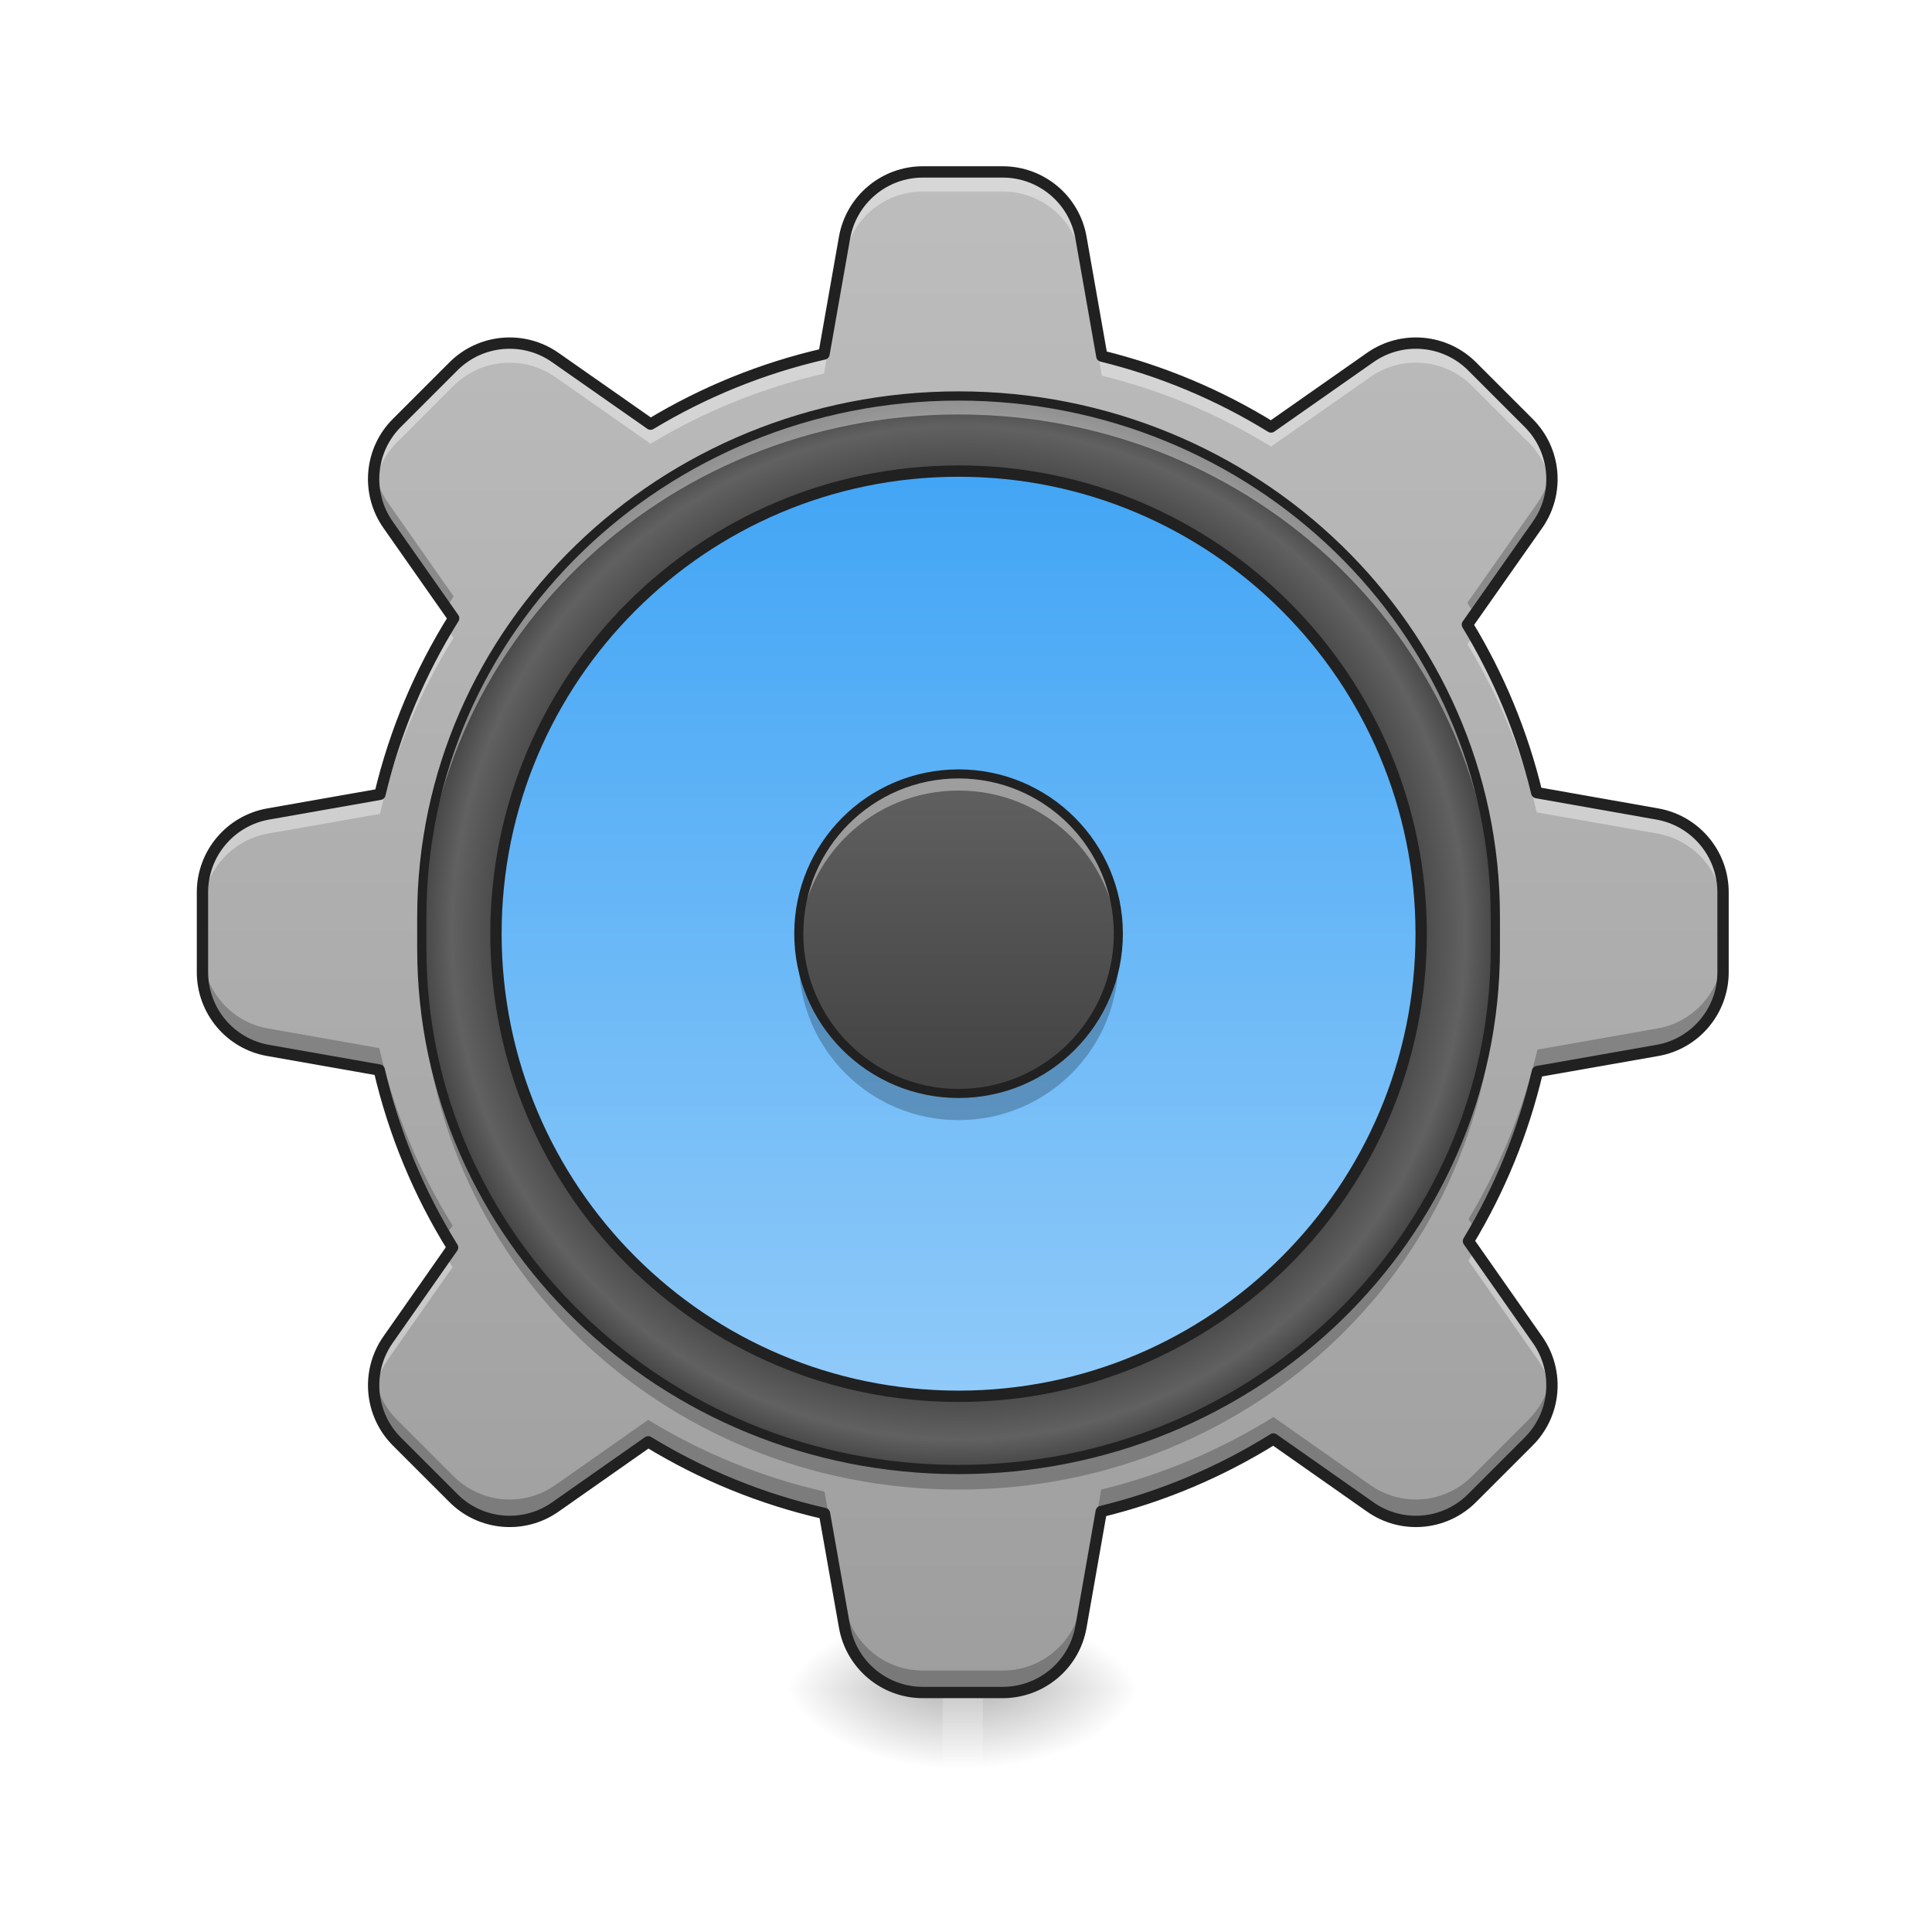
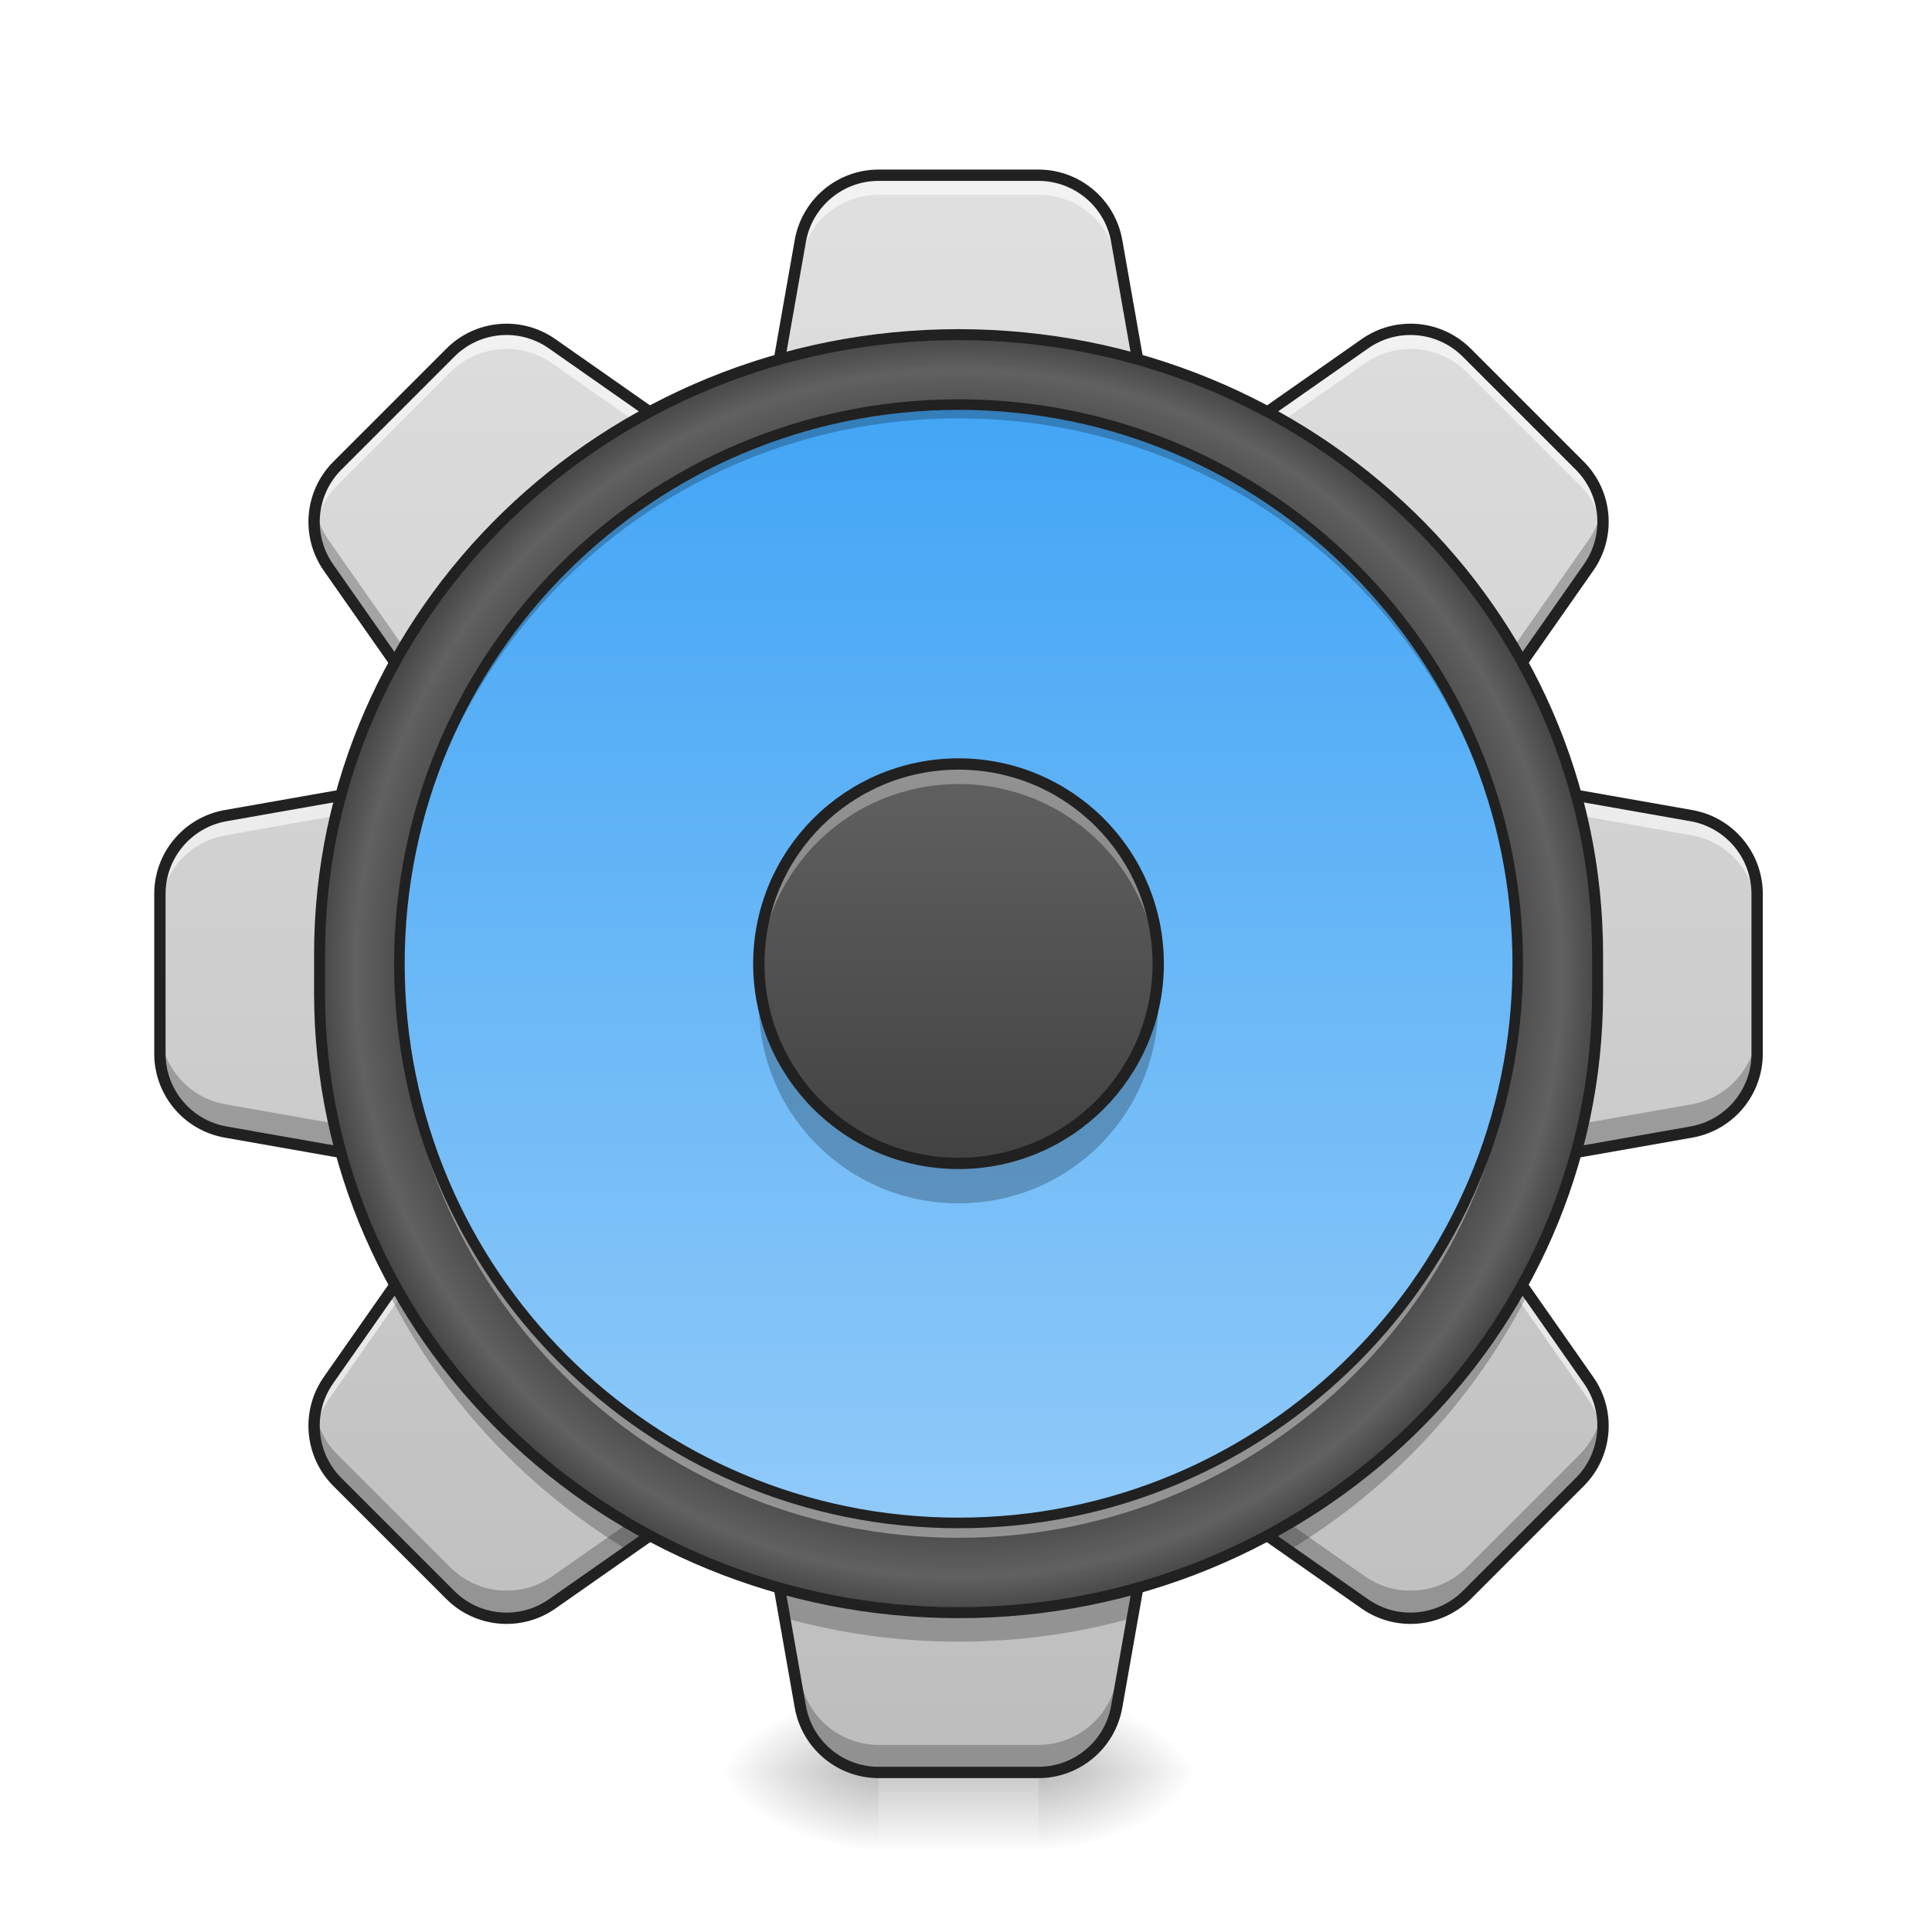
<svg xmlns="http://www.w3.org/2000/svg" width="64px" height="64px" viewBox="0 0 64 64" version="1.1">
  <defs>
-     <linearGradient id="linear0" gradientUnits="userSpaceOnUse" x1="254" y1="222.917" x2="254" y2="249.375" gradientTransform="matrix(0.00520883,0,0,0.125012,30.5701,27.42909)">
+     <linearGradient id="linear0" gradientUnits="userSpaceOnUse" x1="254" y1="222.917" x2="254" y2="249.375" gradientTransform="matrix(0.125012,0,0,0.125012,-0.00000763012,30.18518)">
      <stop offset="0" style="stop-color:rgb(0%,0%,0%);stop-opacity:0.275;" />
      <stop offset="1" style="stop-color:rgb(0%,0%,0%);stop-opacity:0;" />
    </linearGradient>
-     <radialGradient id="radial0" gradientUnits="userSpaceOnUse" cx="450.909" cy="189.579" fx="450.909" fy="189.579" r="21.167" gradientTransform="matrix(0.000000348341,-0.156265,-0.281277,-0.000000203077,85.21728,127.0807)">
+     <radialGradient id="radial0" gradientUnits="userSpaceOnUse" cx="450.909" cy="189.579" fx="450.909" fy="189.579" r="21.167" gradientTransform="matrix(0.000000348341,-0.156265,-0.281277,-0.000000203077,87.06174,129.8368)">
      <stop offset="0" style="stop-color:rgb(0%,0%,0%);stop-opacity:0.314;" />
      <stop offset="0.222" style="stop-color:rgb(0%,0%,0%);stop-opacity:0.275;" />
      <stop offset="1" style="stop-color:rgb(0%,0%,0%);stop-opacity:0;" />
    </radialGradient>
-     <radialGradient id="radial1" gradientUnits="userSpaceOnUse" cx="450.909" cy="189.579" fx="450.909" fy="189.579" r="21.167" gradientTransform="matrix(-0.000000348341,0.156265,0.281277,0.000000203077,-21.43099,-15.16496)">
+     <radialGradient id="radial1" gradientUnits="userSpaceOnUse" cx="450.909" cy="189.579" fx="450.909" fy="189.579" r="21.167" gradientTransform="matrix(-0.000000348341,0.156265,0.281277,0.000000203077,-23.55568,-12.40887)">
      <stop offset="0" style="stop-color:rgb(0%,0%,0%);stop-opacity:0.314;" />
      <stop offset="0.222" style="stop-color:rgb(0%,0%,0%);stop-opacity:0.275;" />
      <stop offset="1" style="stop-color:rgb(0%,0%,0%);stop-opacity:0;" />
    </radialGradient>
-     <radialGradient id="radial2" gradientUnits="userSpaceOnUse" cx="450.909" cy="189.579" fx="450.909" fy="189.579" r="21.167" gradientTransform="matrix(-0.000000348341,-0.156265,0.281277,-0.000000203077,-21.43099,127.0807)">
+     <radialGradient id="radial2" gradientUnits="userSpaceOnUse" cx="450.909" cy="189.579" fx="450.909" fy="189.579" r="21.167" gradientTransform="matrix(-0.000000348341,-0.156265,0.281277,-0.000000203077,-23.55568,129.8368)">
      <stop offset="0" style="stop-color:rgb(0%,0%,0%);stop-opacity:0.314;" />
      <stop offset="0.222" style="stop-color:rgb(0%,0%,0%);stop-opacity:0.275;" />
      <stop offset="1" style="stop-color:rgb(0%,0%,0%);stop-opacity:0;" />
    </radialGradient>
-     <radialGradient id="radial3" gradientUnits="userSpaceOnUse" cx="450.909" cy="189.579" fx="450.909" fy="189.579" r="21.167" gradientTransform="matrix(0.000000348341,0.156265,-0.281277,0.000000203077,85.21728,-15.16496)">
+     <radialGradient id="radial3" gradientUnits="userSpaceOnUse" cx="450.909" cy="189.579" fx="450.909" fy="189.579" r="21.167" gradientTransform="matrix(0.000000348341,0.156265,-0.281277,0.000000203077,87.06173,-12.40887)">
      <stop offset="0" style="stop-color:rgb(0%,0%,0%);stop-opacity:0.314;" />
      <stop offset="0.222" style="stop-color:rgb(0%,0%,0%);stop-opacity:0.275;" />
      <stop offset="1" style="stop-color:rgb(0%,0%,0%);stop-opacity:0;" />
    </radialGradient>
-     <linearGradient id="linear1" gradientUnits="userSpaceOnUse" x1="960" y1="1691.792" x2="960" y2="171.792" gradientTransform="matrix(0.0330761,0,0,0.0330761,0,0)">
-       <stop offset="0" style="stop-color:rgb(61.961%,61.961%,61.961%);stop-opacity:1;" />
-       <stop offset="1" style="stop-color:rgb(74.118%,74.118%,74.118%);stop-opacity:1;" />
+     <linearGradient id="linear1" gradientUnits="userSpaceOnUse" x1="960" y1="1775.118" x2="960" y2="175.118" gradientTransform="matrix(0.0330761,0,0,0.0330761,0,0)">
+       <stop offset="0" style="stop-color:rgb(74.118%,74.118%,74.118%);stop-opacity:1;" />
+       <stop offset="1" style="stop-color:rgb(87.843%,87.843%,87.843%);stop-opacity:1;" />
    </linearGradient>
-     <radialGradient id="radial4" gradientUnits="userSpaceOnUse" cx="254" cy="32.417" fx="254" fy="32.417" r="176.125" gradientTransform="matrix(0.101825,0,0,0.101825,5.889492,27.59911)">
+     <radialGradient id="radial4" gradientUnits="userSpaceOnUse" cx="254" cy="32.417" fx="254" fy="32.417" r="176.125" gradientTransform="matrix(0.969697,0,0,0.969697,7.696969,11.56566)">
      <stop offset="0" style="stop-color:rgb(38.039%,38.039%,38.039%);stop-opacity:1;" />
      <stop offset="0.826" style="stop-color:rgb(25.882%,25.882%,25.882%);stop-opacity:1;" />
      <stop offset="0.936" style="stop-color:rgb(38.039%,38.039%,38.039%);stop-opacity:1;" />
      <stop offset="1" style="stop-color:rgb(25.882%,25.882%,25.882%);stop-opacity:1;" />
    </radialGradient>
-     <linearGradient id="linear2" gradientUnits="userSpaceOnUse" x1="243.417" y1="-126.333" x2="243.417" y2="191.167" gradientTransform="matrix(0.0965354,0,0,0.0965354,7.233043,27.80068)">
+     <linearGradient id="linear2" gradientUnits="userSpaceOnUse" x1="243.417" y1="-126.333" x2="243.417" y2="191.167" gradientTransform="matrix(0.116678,0,0,0.116678,2.116869,28.1425)">
      <stop offset="0" style="stop-color:rgb(25.882%,64.706%,96.078%);stop-opacity:1;" />
      <stop offset="1" style="stop-color:rgb(56.471%,79.216%,97.647%);stop-opacity:1;" />
    </linearGradient>
-     <linearGradient id="linear3" gradientUnits="userSpaceOnUse" x1="254" y1="-20.5" x2="254" y2="85.333" gradientTransform="matrix(0.10001,0,0,0.10001,6.350616,27.68806)">
+     <linearGradient id="linear3" gradientUnits="userSpaceOnUse" x1="254" y1="-20.5" x2="254" y2="85.333" gradientTransform="matrix(0.125012,0,0,0.125012,0,27.87233)">
      <stop offset="0" style="stop-color:rgb(38.039%,38.039%,38.039%);stop-opacity:1;" />
      <stop offset="1" style="stop-color:rgb(25.882%,25.882%,25.882%);stop-opacity:1;" />
    </linearGradient>
  </defs>
  <g id="surface1">
-     <path style=" stroke:none;fill-rule:nonzero;fill:url(#linear0);" d="M 31.23 55.957 L 32.555 55.957 L 32.555 58.605 L 31.23 58.605 Z M 31.23 55.957 " />
-     <path style=" stroke:none;fill-rule:nonzero;fill:url(#radial0);" d="M 32.555 55.957 L 37.848 55.957 L 37.848 53.312 L 32.555 53.312 Z M 32.555 55.957 " />
-     <path style=" stroke:none;fill-rule:nonzero;fill:url(#radial1);" d="M 31.23 55.957 L 25.938 55.957 L 25.938 58.605 L 31.23 58.605 Z M 31.23 55.957 " />
-     <path style=" stroke:none;fill-rule:nonzero;fill:url(#radial2);" d="M 31.23 55.957 L 25.938 55.957 L 25.938 53.312 L 31.23 53.312 Z M 31.23 55.957 " />
-     <path style=" stroke:none;fill-rule:nonzero;fill:url(#radial3);" d="M 32.555 55.957 L 37.848 55.957 L 37.848 58.605 L 32.555 58.605 Z M 32.555 55.957 " />
-     <path style=" stroke:none;fill-rule:nonzero;fill:url(#linear1);" d="M 30.57 5.695 C 29.293 5.695 28.199 6.613 27.977 7.871 L 27.297 11.727 C 25.238 12.199 23.305 12.992 21.551 14.051 L 18.391 11.84 C 17.344 11.109 15.922 11.234 15.02 12.137 L 13.148 14.008 C 12.242 14.91 12.121 16.336 12.855 17.383 L 15.027 20.48 C 13.918 22.254 13.086 24.215 12.586 26.312 L 8.883 26.965 C 7.625 27.188 6.707 28.281 6.707 29.559 L 6.707 32.203 C 6.707 33.484 7.625 34.578 8.883 34.797 L 12.562 35.445 C 13.055 37.559 13.883 39.539 14.992 41.324 L 12.852 44.383 C 12.121 45.43 12.246 46.852 13.148 47.754 L 15.02 49.625 C 15.922 50.531 17.348 50.656 18.395 49.922 L 21.473 47.762 C 23.25 48.848 25.219 49.66 27.312 50.137 L 27.977 53.891 C 28.199 55.148 29.293 56.066 30.57 56.066 L 33.215 56.066 C 34.496 56.066 35.59 55.148 35.809 53.891 L 36.48 50.07 C 38.527 49.57 40.445 48.75 42.184 47.668 L 45.395 49.922 C 46.441 50.656 47.863 50.531 48.766 49.625 L 50.637 47.754 C 51.543 46.852 51.668 45.43 50.934 44.383 L 48.645 41.113 C 49.68 39.395 50.457 37.504 50.93 35.496 L 54.902 34.797 C 56.16 34.578 57.078 33.484 57.078 32.203 L 57.078 29.559 C 57.078 28.281 56.16 27.188 54.902 26.965 L 50.906 26.258 C 50.426 24.266 49.645 22.395 48.609 20.691 L 50.934 17.383 C 51.668 16.336 51.543 14.91 50.637 14.008 L 48.766 12.137 C 47.863 11.234 46.441 11.109 45.395 11.84 L 42.105 14.145 C 40.395 13.09 38.508 12.289 36.5 11.797 L 35.809 7.871 C 35.59 6.613 34.496 5.695 33.215 5.695 Z M 30.57 5.695 " />
-     <path style=" stroke:none;fill-rule:nonzero;fill:url(#radial4);" d="M 31.754 13.117 C 41.574 13.117 49.535 20.84 49.535 30.359 L 49.535 31.438 C 49.535 40.961 41.574 48.68 31.754 48.68 C 21.934 48.68 13.973 40.961 13.973 31.438 L 13.973 30.359 C 13.973 20.84 21.934 13.117 31.754 13.117 Z M 31.754 13.117 " />
-     <path style=" stroke:none;fill-rule:nonzero;fill:url(#linear2);" d="M 31.754 15.605 C 40.215 15.605 47.078 22.465 47.078 30.93 C 47.078 39.395 40.215 46.254 31.754 46.254 C 23.289 46.254 16.43 39.395 16.43 30.93 C 16.43 22.465 23.289 15.605 31.754 15.605 Z M 31.754 15.605 " />
-     <path style=" stroke:none;fill-rule:nonzero;fill:url(#linear3);" d="M 31.754 25.637 C 34.676 25.637 37.047 28.008 37.047 30.93 C 37.047 33.852 34.676 36.223 31.754 36.223 C 28.832 36.223 26.461 33.852 26.461 30.93 C 26.461 28.008 28.832 25.637 31.754 25.637 Z M 31.754 25.637 " />
-     <path style=" stroke:none;fill-rule:nonzero;fill:rgb(100%,100%,100%);fill-opacity:0.392;" d="M 30.57 5.695 C 29.293 5.695 28.199 6.613 27.977 7.871 L 27.297 11.727 C 25.238 12.199 23.305 12.992 21.551 14.051 L 18.391 11.84 C 17.344 11.109 15.922 11.234 15.02 12.137 L 13.148 14.008 C 12.559 14.598 12.301 15.41 12.398 16.195 C 12.465 15.629 12.719 15.086 13.148 14.656 L 15.02 12.785 C 15.922 11.883 17.344 11.758 18.391 12.488 L 21.551 14.699 C 23.305 13.641 25.238 12.848 27.297 12.375 L 27.977 8.52 C 28.199 7.262 29.293 6.344 30.57 6.344 L 33.215 6.344 C 34.496 6.344 35.59 7.262 35.809 8.523 L 36.5 12.445 C 38.508 12.938 40.395 13.738 42.105 14.793 L 45.395 12.488 C 46.441 11.758 47.863 11.883 48.766 12.785 L 50.637 14.656 C 51.066 15.086 51.32 15.629 51.391 16.195 C 51.488 15.41 51.23 14.598 50.637 14.008 L 48.766 12.137 C 47.863 11.234 46.441 11.109 45.395 11.84 L 42.105 14.145 C 40.395 13.09 38.508 12.289 36.5 11.797 L 35.809 7.871 C 35.59 6.613 34.496 5.695 33.215 5.695 Z M 14.816 20.828 C 13.812 22.508 13.055 24.352 12.586 26.312 L 8.883 26.965 C 7.625 27.188 6.707 28.281 6.707 29.559 L 6.707 30.207 C 6.707 28.93 7.625 27.836 8.883 27.613 L 12.586 26.961 C 13.086 24.863 13.918 22.902 15.027 21.129 Z M 48.82 21.043 L 48.609 21.34 C 49.645 23.043 50.426 24.914 50.906 26.91 L 54.902 27.613 C 56.16 27.836 57.078 28.93 57.078 30.207 L 57.078 29.559 C 57.078 28.281 56.16 27.188 54.902 26.965 L 50.906 26.258 C 50.457 24.402 49.75 22.652 48.82 21.043 Z M 48.852 41.41 C 48.785 41.527 48.715 41.645 48.645 41.762 L 50.934 45.031 C 51.188 45.395 51.336 45.801 51.391 46.215 C 51.469 45.59 51.32 44.934 50.934 44.383 Z M 14.781 41.625 L 12.852 44.383 C 12.469 44.934 12.32 45.59 12.398 46.215 C 12.449 45.801 12.598 45.395 12.852 45.031 L 14.992 41.977 C 14.922 41.859 14.852 41.742 14.781 41.625 Z M 14.781 41.625 " />
-     <path style=" stroke:none;fill-rule:nonzero;fill:rgb(0%,0%,0%);fill-opacity:0.235;" d="M 12.402 15.508 C 12.312 16.148 12.461 16.82 12.855 17.383 L 14.789 20.141 C 14.867 20.012 14.945 19.883 15.027 19.754 L 12.855 16.656 C 12.605 16.305 12.457 15.91 12.402 15.508 Z M 51.383 15.508 C 51.328 15.91 51.18 16.305 50.934 16.656 L 48.609 19.965 C 48.691 20.098 48.766 20.227 48.844 20.359 L 50.934 17.383 C 51.328 16.82 51.473 16.148 51.383 15.508 Z M 6.707 31.477 L 6.707 32.203 C 6.707 33.484 7.625 34.578 8.883 34.797 L 12.562 35.445 C 13.02 37.406 13.766 39.25 14.758 40.938 L 14.992 40.598 C 13.883 38.812 13.055 36.832 12.562 34.719 L 8.883 34.07 C 7.625 33.852 6.707 32.758 6.707 31.477 Z M 57.078 31.477 C 57.078 32.758 56.16 33.852 54.902 34.07 L 50.93 34.77 C 50.457 36.777 49.68 38.668 48.645 40.387 L 48.875 40.715 C 49.797 39.105 50.492 37.352 50.93 35.496 L 54.902 34.797 C 56.16 34.578 57.078 33.484 57.078 32.203 Z M 12.402 45.531 C 12.293 46.324 12.547 47.156 13.148 47.754 L 15.02 49.625 C 15.922 50.531 17.348 50.656 18.395 49.922 L 21.473 47.762 C 23.25 48.848 25.219 49.66 27.312 50.137 L 27.977 53.891 C 28.199 55.148 29.293 56.066 30.57 56.066 L 33.215 56.066 C 34.496 56.066 35.59 55.148 35.809 53.891 L 36.48 50.07 C 38.527 49.57 40.445 48.75 42.184 47.668 L 45.395 49.922 C 46.441 50.656 47.863 50.531 48.766 49.625 L 50.637 47.754 C 51.238 47.156 51.496 46.324 51.383 45.531 C 51.309 46.082 51.055 46.609 50.637 47.027 L 48.766 48.898 C 47.863 49.805 46.441 49.93 45.395 49.195 L 42.184 46.941 C 40.445 48.023 38.527 48.844 36.48 49.344 L 35.809 53.164 C 35.59 54.422 34.496 55.34 33.215 55.34 L 30.57 55.34 C 29.293 55.34 28.199 54.422 27.977 53.164 L 27.312 49.41 C 25.219 48.934 23.25 48.121 21.473 47.035 L 18.395 49.195 C 17.348 49.93 15.922 49.805 15.02 48.898 L 13.148 47.027 C 12.73 46.609 12.48 46.082 12.402 45.531 Z M 12.402 45.531 " />
-     <path style="fill:none;stroke-width:11.339;stroke-linecap:round;stroke-linejoin:round;stroke:rgb(12.941%,12.941%,12.941%);stroke-opacity:1;stroke-miterlimit:4;" d="M 924.242 172.188 C 885.624 172.188 852.556 199.942 845.825 237.969 L 825.276 354.533 C 763.037 368.823 704.578 392.797 651.552 424.802 L 556.01 357.958 C 524.359 335.873 481.371 339.653 454.091 366.933 L 397.521 423.503 C 370.122 450.784 366.461 493.89 388.664 525.54 L 454.327 619.193 C 420.787 672.81 395.632 732.095 380.515 795.515 L 268.557 815.237 C 230.529 821.969 202.776 855.037 202.776 893.655 L 202.776 973.608 C 202.776 1012.344 230.529 1045.412 268.557 1052.026 L 379.806 1071.63 C 394.687 1135.522 419.724 1195.398 453.264 1249.369 L 388.546 1341.84 C 366.461 1373.491 370.24 1416.479 397.521 1443.76 L 454.091 1500.329 C 481.371 1527.728 524.478 1531.507 556.128 1509.305 L 649.19 1443.996 C 702.925 1476.828 762.447 1501.392 825.748 1515.8 L 845.825 1629.293 C 852.556 1667.321 885.624 1695.074 924.242 1695.074 L 1004.195 1695.074 C 1042.932 1695.074 1076 1667.321 1082.613 1629.293 L 1102.926 1513.793 C 1164.81 1498.676 1222.797 1473.875 1275.351 1441.162 L 1372.428 1509.305 C 1404.079 1531.507 1447.067 1527.728 1474.347 1500.329 L 1530.917 1443.76 C 1558.316 1416.479 1562.095 1373.491 1539.892 1341.84 L 1470.686 1242.992 C 1501.983 1191.028 1525.484 1133.868 1539.774 1073.165 L 1659.881 1052.026 C 1697.909 1045.412 1725.662 1012.344 1725.662 973.608 L 1725.662 893.655 C 1725.662 855.037 1697.909 821.969 1659.881 815.237 L 1539.066 793.861 C 1524.54 733.631 1500.92 677.061 1469.624 625.57 L 1539.892 525.54 C 1562.095 493.89 1558.316 450.784 1530.917 423.503 L 1474.347 366.933 C 1447.067 339.653 1404.079 335.873 1372.428 357.958 L 1272.989 427.636 C 1221.261 395.75 1164.22 371.539 1103.517 356.659 L 1082.613 237.969 C 1076 199.942 1042.932 172.188 1004.195 172.188 Z M 924.242 172.188 " transform="matrix(0.0330761,0,0,0.0330761,0,0)" />
-     <path style=" stroke:none;fill-rule:nonzero;fill:rgb(100%,100%,100%);fill-opacity:0.392;" d="M 31.754 13.117 C 21.902 13.117 13.973 20.809 13.973 30.359 L 13.973 30.973 C 13.973 21.422 21.902 13.73 31.754 13.73 C 41.605 13.73 49.535 21.422 49.535 30.973 L 49.535 30.359 C 49.535 20.809 41.605 13.117 31.754 13.117 Z M 31.754 13.117 " />
-     <path style=" stroke:none;fill-rule:nonzero;fill:rgb(0%,0%,0%);fill-opacity:0.235;" d="M 13.973 31.438 L 13.973 32.102 C 13.973 41.652 21.902 49.344 31.754 49.344 C 41.605 49.344 49.535 41.652 49.535 32.102 L 49.535 31.438 C 49.535 40.992 41.605 48.68 31.754 48.68 C 21.902 48.68 13.973 40.992 13.973 31.438 Z M 13.973 31.438 " />
-     <path style="fill:none;stroke-width:2.444;stroke-linecap:round;stroke-linejoin:miter;stroke:rgb(12.941%,12.941%,12.941%);stroke-opacity:1;stroke-miterlimit:4;" d="M 254.007 -110.073 C 332.562 -110.073 396.243 -48.297 396.243 27.852 L 396.243 36.476 C 396.243 112.656 332.562 174.4 254.007 174.4 C 175.452 174.4 111.771 112.656 111.771 36.476 L 111.771 27.852 C 111.771 -48.297 175.452 -110.073 254.007 -110.073 Z M 254.007 -110.073 " transform="matrix(0.125012,0,0,0.125012,0,26.87757)" />
-     <path style=" stroke:none;fill-rule:nonzero;fill:rgb(100%,100%,100%);fill-opacity:0.392;" d="M 31.754 25.637 C 28.82 25.637 26.461 28 26.461 30.93 C 26.461 31.023 26.465 31.113 26.469 31.207 C 26.609 28.402 28.914 26.188 31.754 26.188 C 34.594 26.188 36.895 28.402 37.039 31.207 C 37.043 31.113 37.047 31.023 37.047 30.93 C 37.047 28 34.684 25.637 31.754 25.637 Z M 31.754 25.637 " />
-     <path style=" stroke:none;fill-rule:nonzero;fill:rgb(0%,0%,0%);fill-opacity:0.235;" d="M 26.48 31.371 C 26.469 31.516 26.461 31.664 26.461 31.812 C 26.461 34.746 28.82 37.105 31.754 37.105 C 34.684 37.105 37.047 34.746 37.047 31.812 C 37.047 31.664 37.039 31.516 37.027 31.371 C 36.805 34.094 34.535 36.223 31.754 36.223 C 28.969 36.223 26.703 34.094 26.48 31.371 Z M 26.48 31.371 " />
-     <path style="fill:none;stroke-width:2.4;stroke-linecap:round;stroke-linejoin:miter;stroke:rgb(12.941%,12.941%,12.941%);stroke-opacity:1;stroke-miterlimit:4;" d="M 254.007 -9.926 C 277.38 -9.926 296.347 9.041 296.347 32.414 C 296.347 55.787 277.38 74.754 254.007 74.754 C 230.634 74.754 211.667 55.787 211.667 32.414 C 211.667 9.041 230.634 -9.926 254.007 -9.926 Z M 254.007 -9.926 " transform="matrix(0.125012,0,0,0.125012,0,26.87757)" />
-     <path style="fill:none;stroke-width:3;stroke-linecap:round;stroke-linejoin:miter;stroke:rgb(12.941%,12.941%,12.941%);stroke-opacity:1;stroke-miterlimit:4;" d="M 254.007 -90.168 C 321.688 -90.168 376.589 -35.298 376.589 32.414 C 376.589 100.126 321.688 154.996 254.007 154.996 C 186.295 154.996 131.425 100.126 131.425 32.414 C 131.425 -35.298 186.295 -90.168 254.007 -90.168 Z M 254.007 -90.168 " transform="matrix(0.125012,0,0,0.125012,0,26.87757)" />
+     <path style=" stroke:none;fill-rule:nonzero;fill:url(#linear0);" d="M 29.105 58.715 L 34.398 58.715 L 34.398 61.359 L 29.105 61.359 Z M 29.105 58.715 " />
+     <path style=" stroke:none;fill-rule:nonzero;fill:url(#radial0);" d="M 34.398 58.715 L 39.691 58.715 L 39.691 56.066 L 34.398 56.066 Z M 34.398 58.715 " />
+     <path style=" stroke:none;fill-rule:nonzero;fill:url(#radial1);" d="M 29.105 58.715 L 23.816 58.715 L 23.816 61.359 L 29.105 61.359 Z M 29.105 58.715 " />
+     <path style=" stroke:none;fill-rule:nonzero;fill:url(#radial2);" d="M 29.105 58.715 L 23.816 58.715 L 23.816 56.066 L 29.105 56.066 Z M 29.105 58.715 " />
+     <path style=" stroke:none;fill-rule:nonzero;fill:url(#radial3);" d="M 34.398 58.715 L 39.691 58.715 L 39.691 61.359 L 34.398 61.359 Z M 34.398 58.715 " />
+     <path style=" stroke:none;fill-rule:nonzero;fill:url(#linear1);" d="M 29.105 5.805 C 27.828 5.805 26.734 6.723 26.512 7.98 L 25.074 16.137 L 18.289 11.387 C 17.242 10.652 15.82 10.777 14.918 11.684 L 11.176 15.426 C 10.273 16.328 10.148 17.75 10.879 18.797 L 15.629 25.582 L 7.473 27.02 C 6.215 27.242 5.297 28.336 5.297 29.613 L 5.297 34.906 C 5.297 36.184 6.215 37.277 7.473 37.5 L 15.629 38.938 L 10.879 45.723 C 10.148 46.77 10.273 48.191 11.176 49.094 L 14.918 52.836 C 15.82 53.738 17.242 53.863 18.289 53.133 L 25.074 48.383 L 26.512 56.539 C 26.734 57.797 27.828 58.715 29.105 58.715 L 34.398 58.715 C 35.676 58.715 36.77 57.797 36.992 56.539 L 38.434 48.383 L 45.215 53.133 C 46.262 53.863 47.684 53.738 48.59 52.836 L 52.332 49.094 C 53.234 48.191 53.359 46.77 52.625 45.723 L 47.875 38.938 L 56.031 37.5 C 57.289 37.277 58.207 36.184 58.207 34.906 L 58.207 29.613 C 58.207 28.336 57.289 27.242 56.031 27.02 L 47.875 25.582 L 52.625 18.797 C 53.359 17.75 53.234 16.328 52.332 15.426 L 48.59 11.684 C 47.684 10.777 46.262 10.652 45.215 11.387 L 38.43 16.137 L 36.992 7.98 C 36.77 6.723 35.676 5.805 34.398 5.805 Z M 29.105 5.805 " />
+     <path style=" stroke:none;fill-rule:nonzero;fill:rgb(100%,100%,100%);fill-opacity:0.588;" d="M 29.105 5.805 C 27.828 5.805 26.734 6.723 26.512 7.98 L 25.074 16.137 L 18.289 11.387 C 17.242 10.652 15.82 10.777 14.918 11.684 L 11.176 15.426 C 10.586 16.016 10.328 16.828 10.426 17.613 C 10.496 17.047 10.746 16.5 11.176 16.074 L 14.918 12.332 C 15.82 11.426 17.242 11.305 18.289 12.035 L 25.074 16.785 L 26.512 8.629 C 26.734 7.371 27.828 6.453 29.105 6.453 L 34.398 6.453 C 35.676 6.453 36.77 7.371 36.992 8.629 L 38.43 16.785 L 45.215 12.035 C 46.262 11.305 47.684 11.426 48.59 12.332 L 52.332 16.074 C 52.758 16.5 53.012 17.047 53.082 17.613 C 53.18 16.828 52.922 16.016 52.332 15.426 L 48.59 11.684 C 47.684 10.777 46.262 10.652 45.215 11.387 L 38.43 16.137 L 36.992 7.98 C 36.77 6.723 35.676 5.805 34.398 5.805 Z M 15.227 25.652 L 7.473 27.02 C 6.215 27.242 5.297 28.336 5.297 29.613 L 5.297 30.262 C 5.297 28.984 6.215 27.891 7.473 27.668 L 15.629 26.23 Z M 48.281 25.652 L 47.875 26.23 L 56.031 27.668 C 57.289 27.891 58.207 28.984 58.207 30.262 L 58.207 29.613 C 58.207 28.336 57.289 27.242 56.031 27.02 Z M 48.281 39.516 L 47.875 39.586 L 52.625 46.371 C 52.879 46.734 53.031 47.141 53.082 47.555 C 53.16 46.926 53.012 46.273 52.625 45.723 Z M 15.227 39.516 L 10.879 45.723 C 10.496 46.273 10.348 46.926 10.426 47.555 C 10.477 47.141 10.629 46.734 10.879 46.371 L 15.629 39.586 Z M 15.227 39.516 " />
+     <path style=" stroke:none;fill-rule:nonzero;fill:rgb(0%,0%,0%);fill-opacity:0.235;" d="M 10.59 32.73 C 10.586 32.895 10.586 33.055 10.586 33.215 C 10.586 34.914 10.781 36.566 11.156 38.148 L 11.426 38.195 C 10.922 36.457 10.633 34.625 10.59 32.73 Z M 52.918 32.73 C 52.875 34.625 52.586 36.457 52.082 38.195 L 52.348 38.148 C 52.723 36.566 52.922 34.914 52.922 33.215 C 52.922 33.055 52.918 32.895 52.918 32.73 Z M 50.328 42.438 C 48.391 45.977 45.469 48.895 41.93 50.832 L 42.688 51.363 C 46.062 49.328 48.82 46.383 50.617 42.855 Z M 13.18 42.438 L 12.887 42.855 C 14.684 46.383 17.441 49.328 20.816 51.363 L 21.578 50.832 C 18.035 48.895 15.117 45.977 13.18 42.438 Z M 25.816 52.578 L 25.996 53.598 C 27.824 54.109 29.754 54.383 31.754 54.383 C 33.75 54.383 35.684 54.109 37.512 53.598 L 37.691 52.578 C 35.809 53.125 33.816 53.418 31.754 53.418 C 29.691 53.418 27.699 53.125 25.816 52.578 Z M 25.816 52.578 " />
+     <path style=" stroke:none;fill-rule:nonzero;fill:rgb(0%,0%,0%);fill-opacity:0.235;" d="M 10.445 16.828 C 10.328 17.496 10.469 18.207 10.879 18.797 L 15.059 24.766 L 15.629 24.664 L 10.879 17.883 C 10.652 17.559 10.508 17.199 10.445 16.828 Z M 53.062 16.828 C 52.996 17.199 52.852 17.559 52.625 17.883 L 47.875 24.664 L 48.445 24.766 L 52.625 18.797 C 53.039 18.207 53.18 17.496 53.062 16.828 Z M 5.297 33.992 L 5.297 34.906 C 5.297 36.184 6.215 37.277 7.473 37.5 L 15.059 38.836 L 15.629 38.023 L 7.473 36.582 C 6.215 36.363 5.297 35.27 5.297 33.992 Z M 58.207 33.992 C 58.207 35.27 57.289 36.363 56.031 36.582 L 47.875 38.023 L 48.445 38.836 L 56.031 37.5 C 57.289 37.277 58.207 36.184 58.207 34.906 Z M 10.445 46.773 C 10.301 47.598 10.551 48.469 11.176 49.094 L 14.918 52.836 C 15.82 53.738 17.242 53.863 18.289 53.133 L 25.074 48.383 L 26.512 56.539 C 26.734 57.797 27.828 58.715 29.105 58.715 L 34.398 58.715 C 35.676 58.715 36.77 57.797 36.992 56.539 L 38.434 48.383 L 45.215 53.133 C 46.262 53.863 47.684 53.738 48.59 52.836 L 52.332 49.094 C 52.953 48.469 53.207 47.598 53.062 46.773 C 52.969 47.293 52.723 47.785 52.332 48.18 L 48.59 51.922 C 47.684 52.824 46.262 52.949 45.215 52.219 L 38.434 47.469 L 36.992 55.621 C 36.77 56.883 35.676 57.801 34.398 57.801 L 29.105 57.801 C 27.828 57.801 26.734 56.883 26.512 55.621 L 25.074 47.469 L 18.289 52.219 C 17.242 52.949 15.82 52.824 14.918 51.922 L 11.176 48.18 C 10.781 47.785 10.535 47.293 10.445 46.773 Z M 10.445 46.773 " />
+     <path style="fill:none;stroke-width:11.339;stroke-linecap:round;stroke-linejoin:round;stroke:rgb(12.941%,12.941%,12.941%);stroke-opacity:1;stroke-miterlimit:4;" d="M 879.955 175.495 C 841.337 175.495 808.269 203.248 801.538 241.276 L 758.077 487.867 L 552.939 344.258 C 521.289 322.056 478.301 325.835 451.02 353.234 L 337.881 466.373 C 310.6 493.654 306.821 536.642 328.906 568.292 L 472.514 773.43 L 225.923 816.891 C 187.895 823.622 160.142 856.69 160.142 895.308 L 160.142 1055.332 C 160.142 1093.951 187.895 1127.018 225.923 1133.75 L 472.514 1177.21 L 328.906 1382.348 C 306.821 1413.999 310.6 1456.987 337.881 1484.268 L 451.02 1597.407 C 478.301 1624.687 521.289 1628.467 552.939 1606.382 L 758.077 1462.774 L 801.538 1709.364 C 808.269 1747.392 841.337 1775.146 879.955 1775.146 L 1039.979 1775.146 C 1078.598 1775.146 1111.666 1747.392 1118.397 1709.364 L 1161.976 1462.774 L 1366.996 1606.382 C 1398.646 1628.467 1441.634 1624.687 1469.033 1597.407 L 1582.172 1484.268 C 1609.453 1456.987 1613.232 1413.999 1591.029 1382.348 L 1447.421 1177.21 L 1694.012 1133.75 C 1732.039 1127.018 1759.793 1093.951 1759.793 1055.332 L 1759.793 895.308 C 1759.793 856.69 1732.039 823.622 1694.012 816.891 L 1447.421 773.43 L 1591.029 568.292 C 1613.232 536.642 1609.453 493.654 1582.172 466.373 L 1469.033 353.234 C 1441.634 325.835 1398.646 322.056 1366.996 344.258 L 1161.858 487.867 L 1118.397 241.276 C 1111.666 203.248 1078.598 175.495 1039.979 175.495 Z M 879.955 175.495 " transform="matrix(0.0330761,0,0,0.0330761,0,0)" />
+     <path style="fill-rule:nonzero;fill:url(#radial4);stroke-width:2.909;stroke-linecap:round;stroke-linejoin:miter;stroke:rgb(12.941%,12.941%,12.941%);stroke-opacity:1;stroke-miterlimit:4;" d="M 254.007 -126.321 C 347.529 -126.321 423.335 -52.828 423.335 37.882 L 423.335 48.131 C 423.335 138.81 347.529 212.334 254.007 212.334 C 160.485 212.334 84.679 138.81 84.679 48.131 L 84.679 37.882 C 84.679 -52.828 160.485 -126.321 254.007 -126.321 Z M 254.007 -126.321 " transform="matrix(0.125012,0,0,0.125012,0,26.87757)" />
+     <path style=" stroke:none;fill-rule:nonzero;fill:url(#linear2);" d="M 31.754 13.402 C 41.984 13.402 50.277 21.695 50.277 31.926 C 50.277 42.156 41.984 50.449 31.754 50.449 C 21.523 50.449 13.23 42.156 13.23 31.926 C 13.23 21.695 21.523 13.402 31.754 13.402 Z M 31.754 13.402 " />
+     <path style=" stroke:none;fill-rule:nonzero;fill:rgb(0%,0%,0%);fill-opacity:0.235;" d="M 25.172 32.586 C 25.148 32.805 25.137 33.023 25.137 33.246 C 25.137 36.914 28.09 39.863 31.754 39.863 C 35.418 39.863 38.367 36.914 38.367 33.246 C 38.367 33.023 38.355 32.805 38.336 32.586 C 38.004 35.938 35.195 38.539 31.754 38.539 C 28.312 38.539 25.5 35.938 25.172 32.586 Z M 25.172 32.586 " />
+     <path style=" stroke:none;fill-rule:nonzero;fill:url(#linear3);" d="M 31.754 25.309 C 35.406 25.309 38.367 28.27 38.367 31.926 C 38.367 35.578 35.406 38.539 31.754 38.539 C 28.098 38.539 25.137 35.578 25.137 31.926 C 25.137 28.27 28.098 25.309 31.754 25.309 Z M 31.754 25.309 " />
+     <path style=" stroke:none;fill-rule:nonzero;fill:rgb(100%,100%,100%);fill-opacity:0.314;" d="M 31.754 25.309 C 28.09 25.309 25.137 28.262 25.137 31.926 C 25.137 32.035 25.141 32.145 25.145 32.254 C 25.32 28.746 28.199 25.973 31.754 25.973 C 35.305 25.973 38.188 28.746 38.359 32.254 C 38.367 32.145 38.367 32.035 38.367 31.926 C 38.367 28.262 35.418 25.309 31.754 25.309 Z M 31.754 25.309 " />
+     <path style="fill:none;stroke-width:3;stroke-linecap:round;stroke-linejoin:miter;stroke:rgb(12.941%,12.941%,12.941%);stroke-opacity:1;stroke-miterlimit:4;" d="M 254.007 -12.551 C 283.223 -12.551 306.908 11.135 306.908 40.382 C 306.908 69.598 283.223 93.283 254.007 93.283 C 224.76 93.283 201.075 69.598 201.075 40.382 C 201.075 11.135 224.76 -12.551 254.007 -12.551 Z M 254.007 -12.551 " transform="matrix(0.125012,0,0,0.125012,0,26.87757)" />
+     <path style=" stroke:none;fill-rule:nonzero;fill:rgb(100%,100%,100%);fill-opacity:0.392;" d="M 31.754 50.941 C 21.492 50.941 13.23 42.68 13.23 32.418 C 13.23 32.344 13.23 32.266 13.23 32.191 C 13.352 42.348 21.566 50.484 31.754 50.484 C 41.938 50.484 50.152 42.348 50.273 32.191 C 50.273 32.266 50.277 32.344 50.277 32.418 C 50.277 42.68 42.016 50.941 31.754 50.941 Z M 31.754 50.941 " />
+     <path style=" stroke:none;fill-rule:nonzero;fill:rgb(0%,0%,0%);fill-opacity:0.235;" d="M 31.754 13.402 C 21.492 13.402 13.23 21.664 13.23 31.926 C 13.23 32 13.23 32.078 13.23 32.152 C 13.352 21.996 21.566 13.859 31.754 13.859 C 41.938 13.859 50.152 21.996 50.273 32.152 C 50.273 32.078 50.277 32 50.277 31.926 C 50.277 21.664 42.016 13.402 31.754 13.402 Z M 31.754 13.402 " />
+     <path style="fill:none;stroke-width:2.8;stroke-linecap:round;stroke-linejoin:miter;stroke:rgb(12.941%,12.941%,12.941%);stroke-opacity:1;stroke-miterlimit:4;" d="M 254.007 -107.791 C 335.843 -107.791 402.18 -41.454 402.18 40.382 C 402.18 122.218 335.843 188.555 254.007 188.555 C 172.171 188.555 105.834 122.218 105.834 40.382 C 105.834 -41.454 172.171 -107.791 254.007 -107.791 Z M 254.007 -107.791 " transform="matrix(0.125012,0,0,0.125012,0,26.87757)" />
  </g>
</svg>
